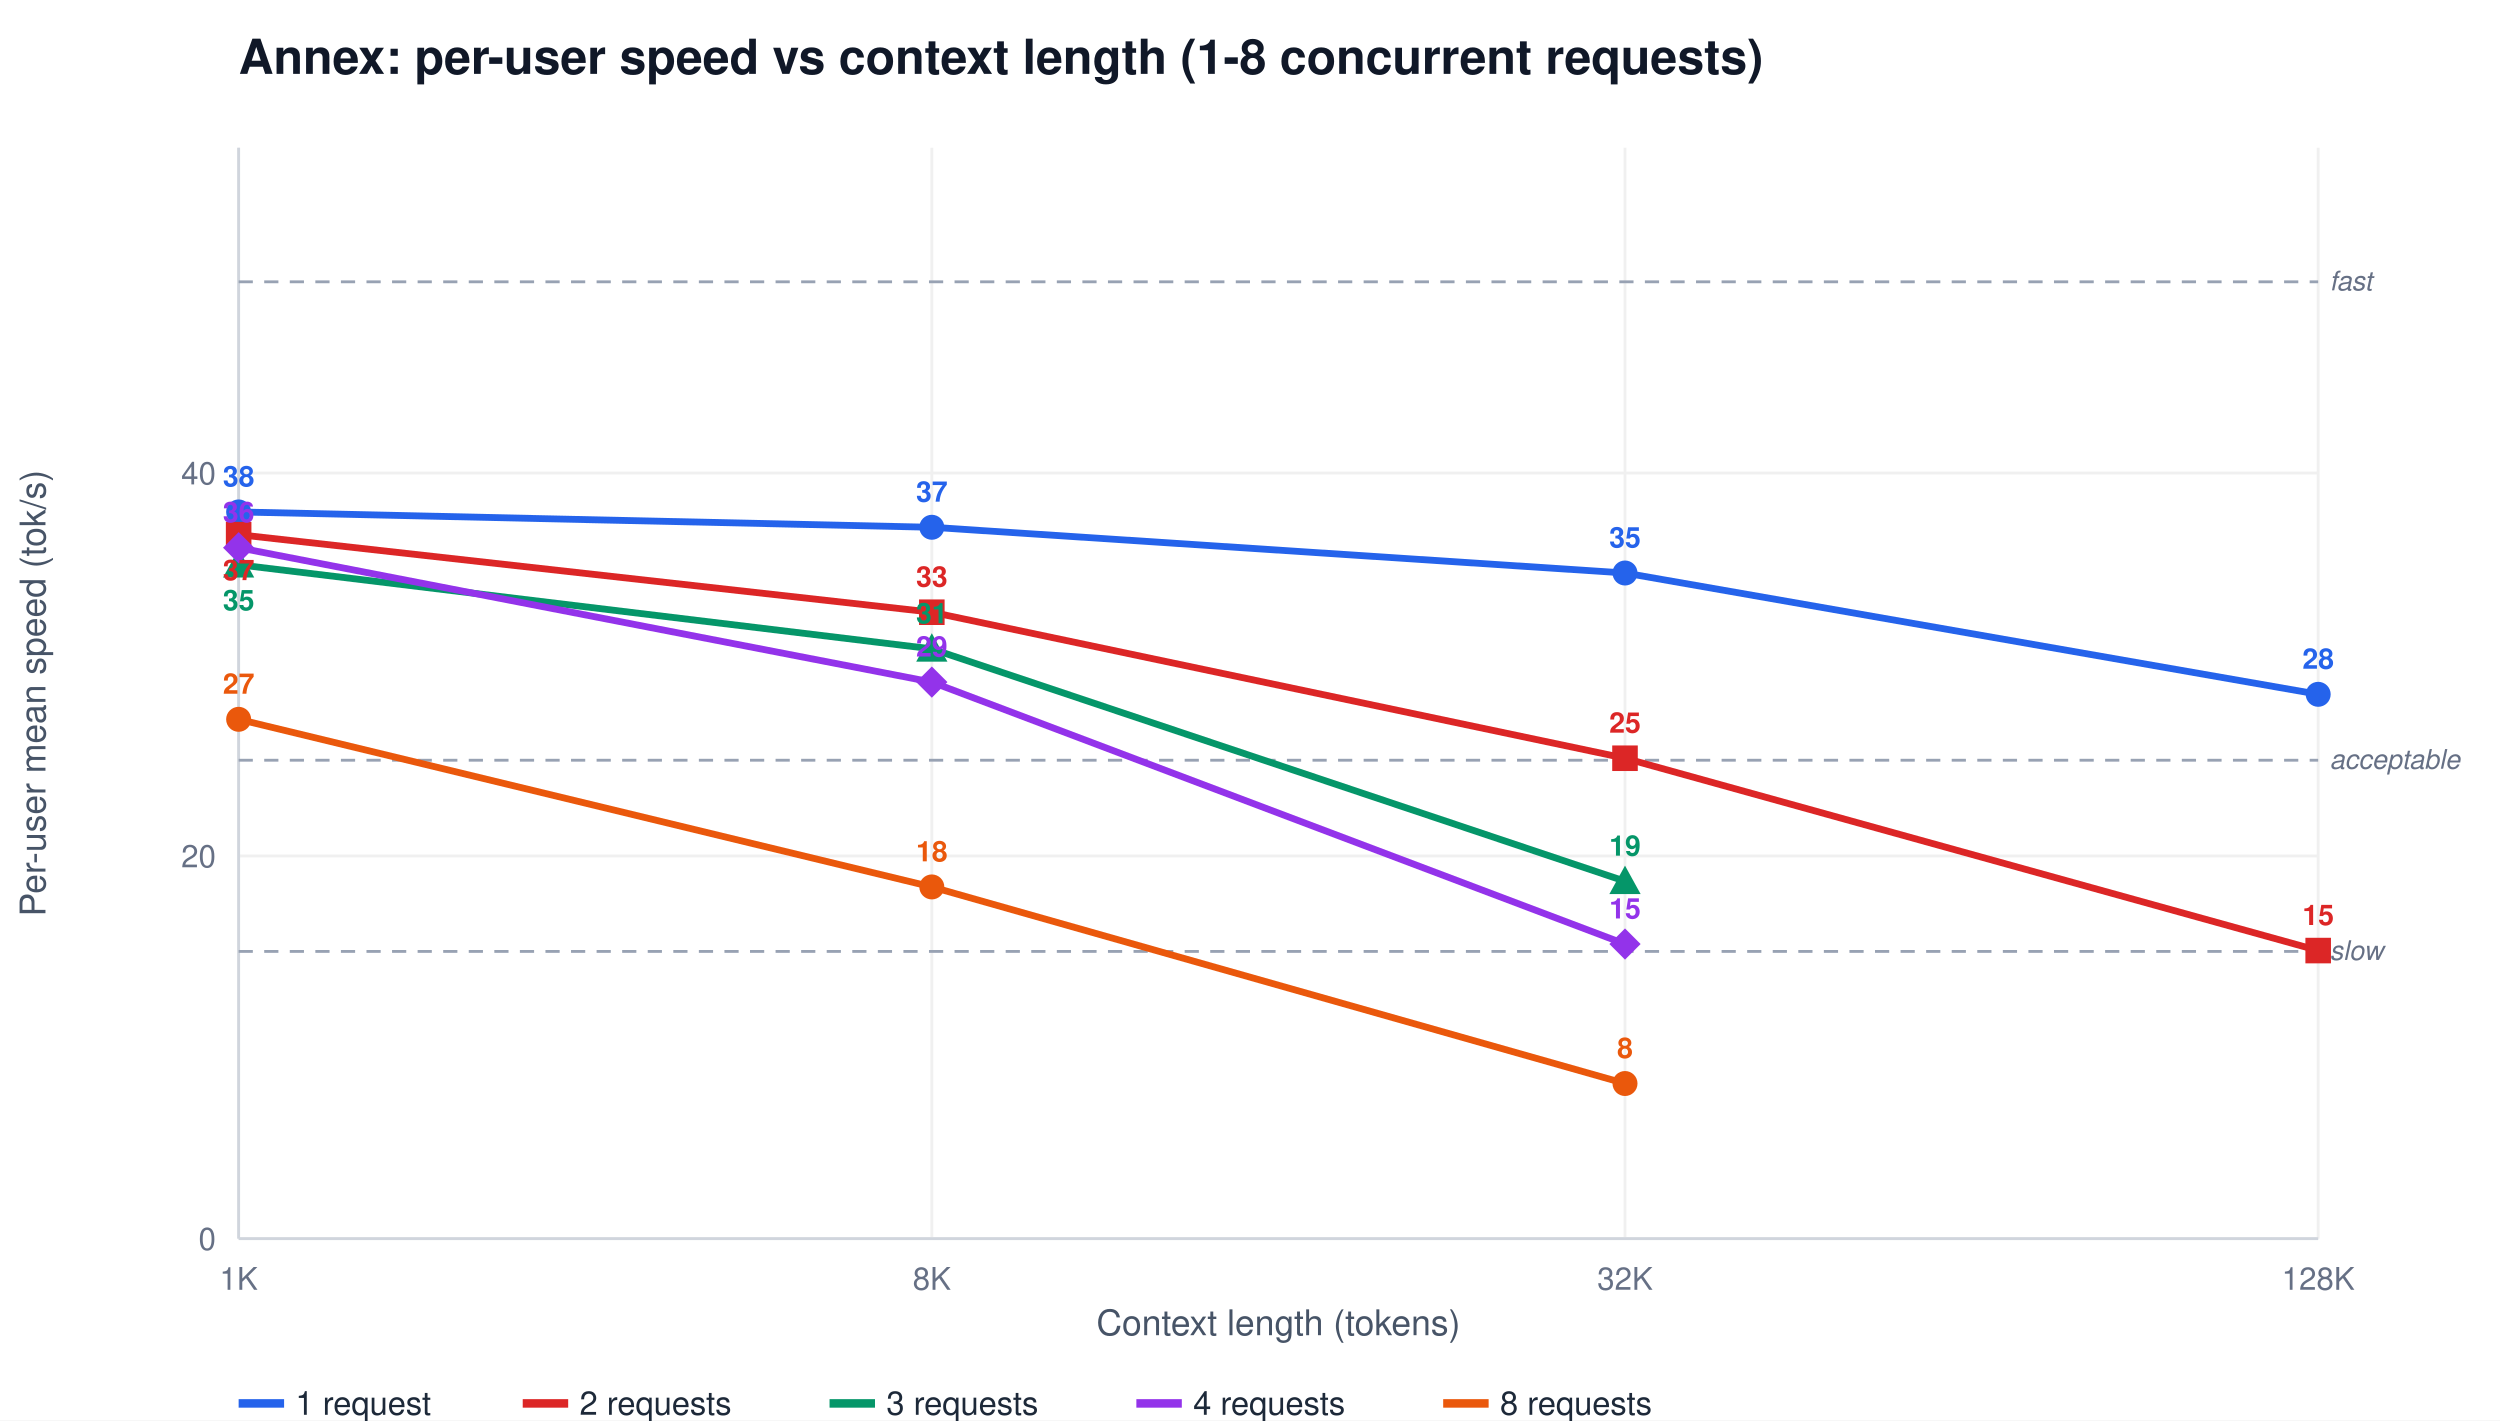
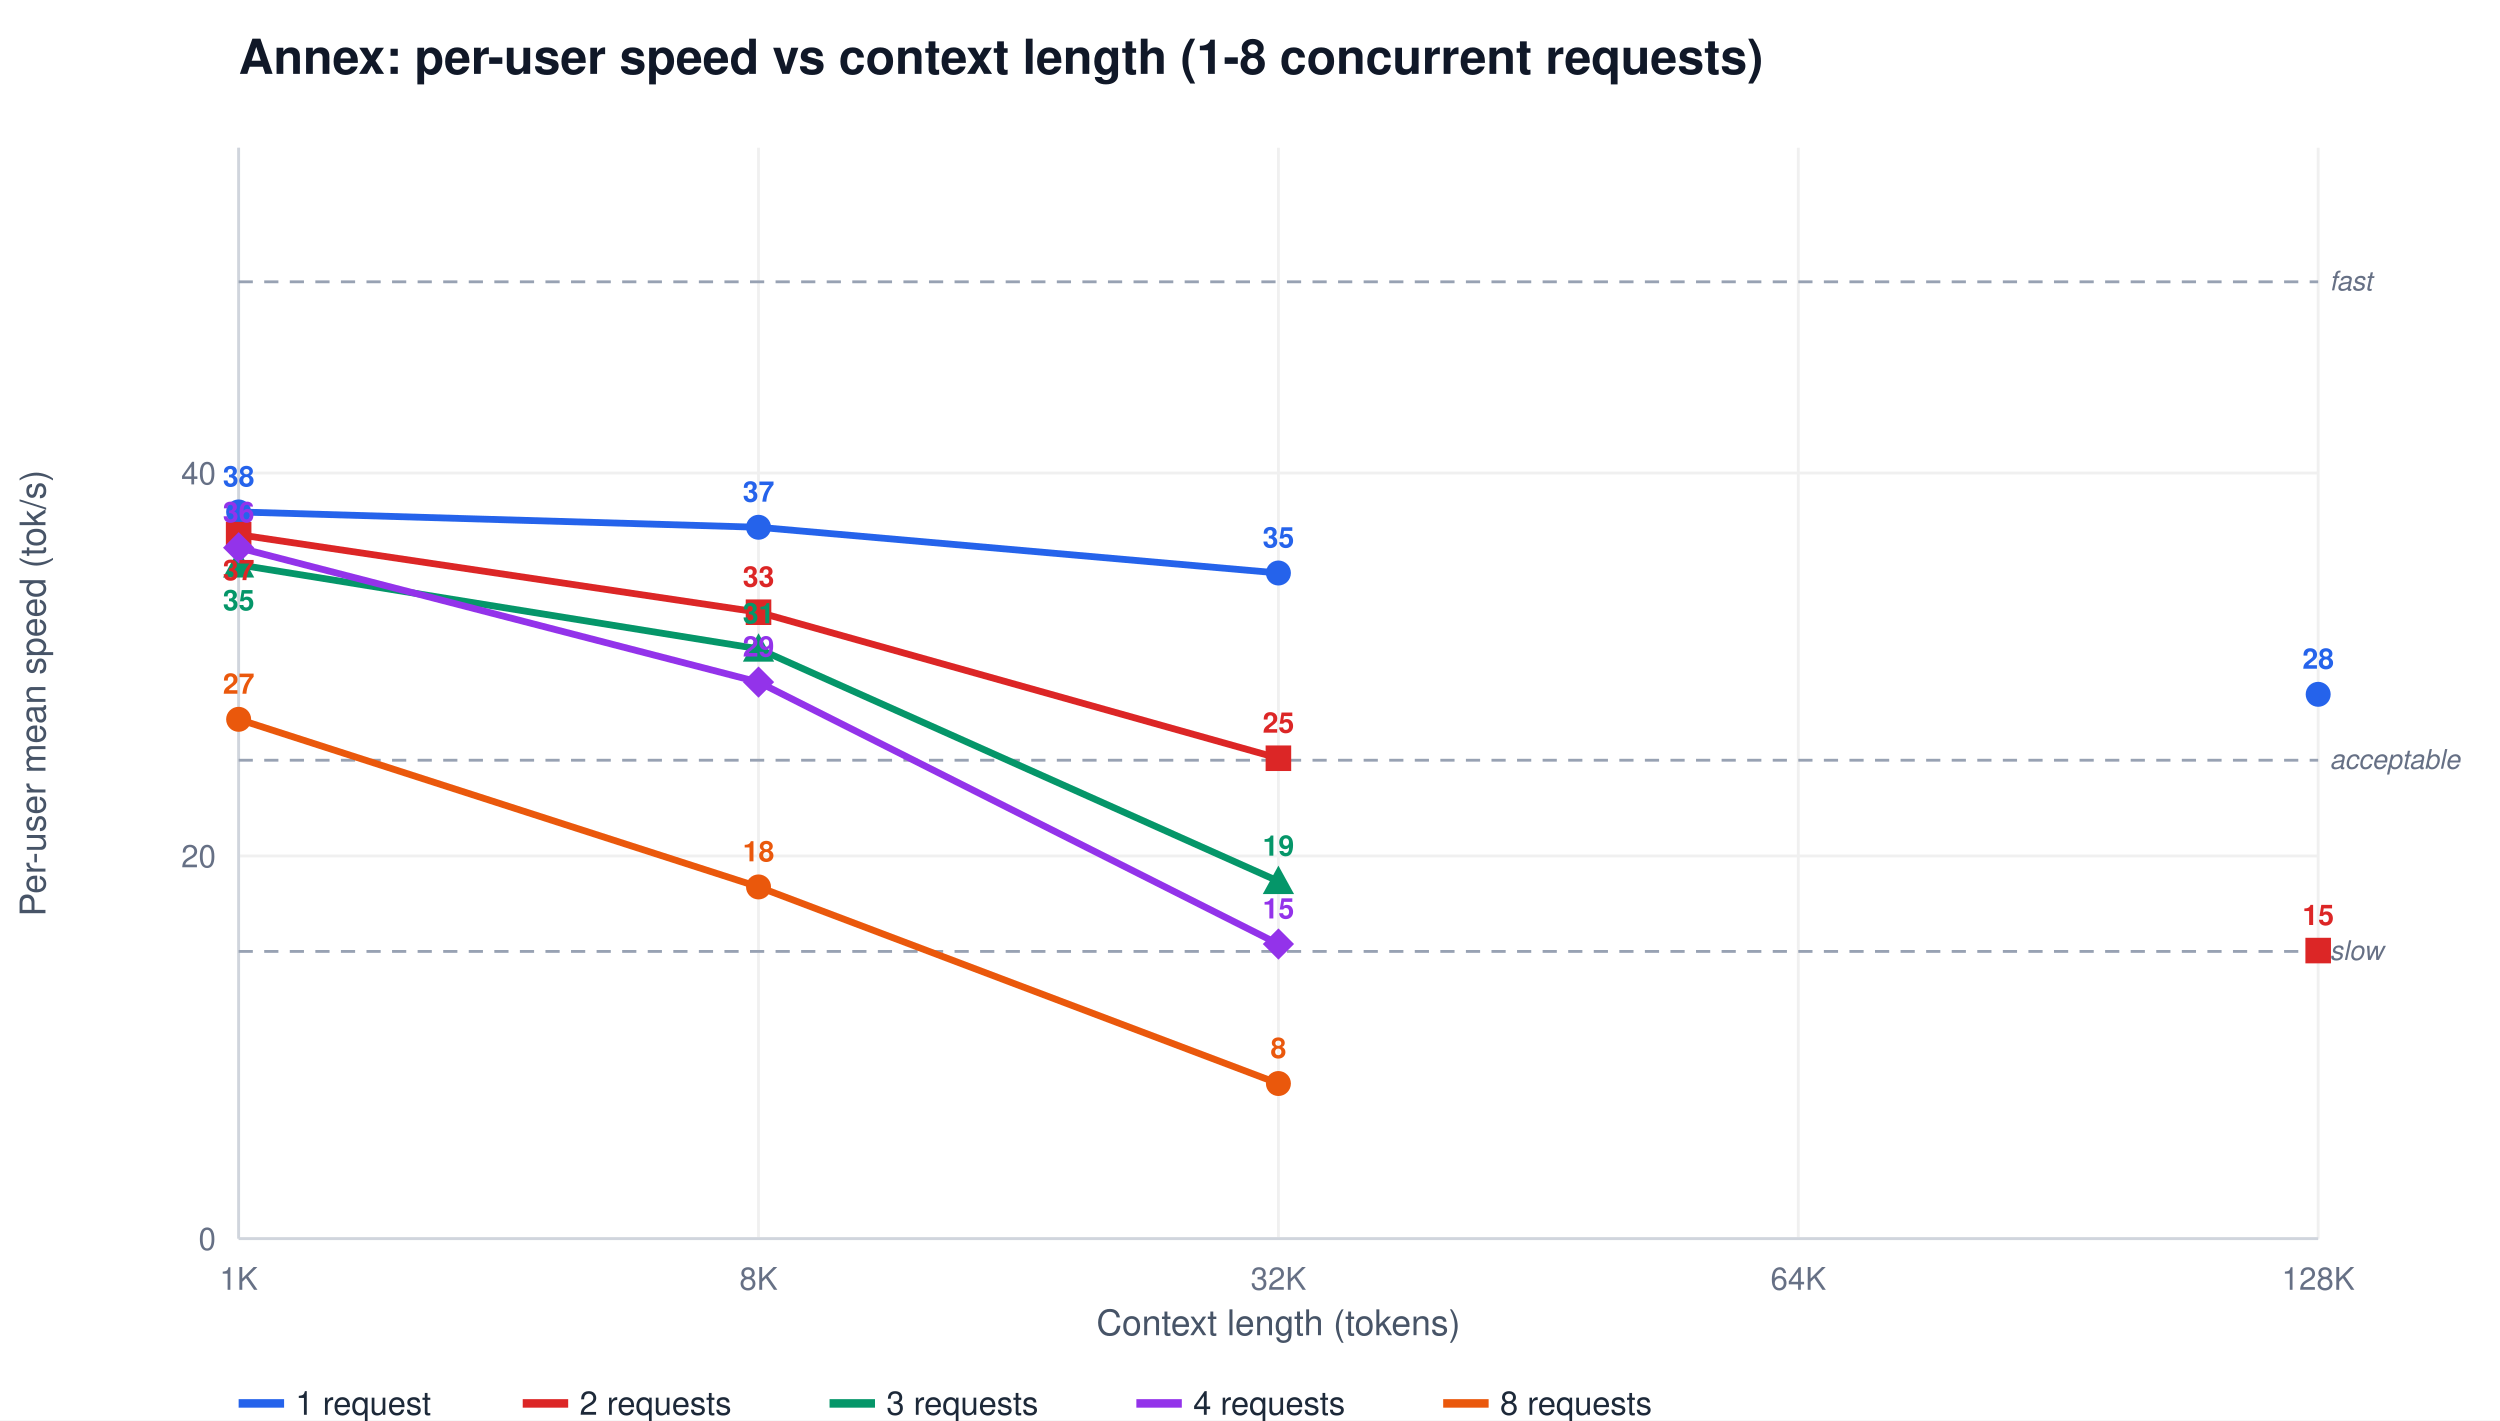
<svg xmlns="http://www.w3.org/2000/svg" width="880" height="500" viewBox="0 0 880 500" font-family="Segoe UI, Helvetica, Arial, sans-serif">
  <rect width="880" height="500" fill="#ffffff" />
  <text x="84" y="26" font-size="17" font-weight="600" fill="#101828">Annex: per-user speed vs context length (1-8 concurrent requests)</text>
  <line x1="84" y1="436.0" x2="816" y2="436.0" stroke="#f0f0f0" stroke-width="1" />
  <text x="76" y="440.0" font-size="11" fill="#667085" text-anchor="end">0</text>
  <line x1="84" y1="301.3" x2="816" y2="301.3" stroke="#f0f0f0" stroke-width="1" />
  <text x="76" y="305.3" font-size="11" fill="#667085" text-anchor="end">20</text>
  <line x1="84" y1="166.5" x2="816" y2="166.5" stroke="#f0f0f0" stroke-width="1" />
  <text x="76" y="170.5" font-size="11" fill="#667085" text-anchor="end">40</text>
  <line x1="84.0" y1="52" x2="84.0" y2="436" stroke="#f0f0f0" stroke-width="1" />
  <text x="84.0" y="454" font-size="11" fill="#667085" text-anchor="middle">1K</text>
-   <line x1="328.0" y1="52" x2="328.0" y2="436" stroke="#f0f0f0" stroke-width="1" />
-   <text x="328.0" y="454" font-size="11" fill="#667085" text-anchor="middle">8K</text>
-   <line x1="572.0" y1="52" x2="572.0" y2="436" stroke="#f0f0f0" stroke-width="1" />
-   <text x="572.0" y="454" font-size="11" fill="#667085" text-anchor="middle">32K</text>
+   <line x1="267.0" y1="52" x2="267.0" y2="436" stroke="#f0f0f0" stroke-width="1" />
+   <text x="267.0" y="454" font-size="11" fill="#667085" text-anchor="middle">8K</text>
+   <line x1="450.0" y1="52" x2="450.0" y2="436" stroke="#f0f0f0" stroke-width="1" />
+   <text x="450.0" y="454" font-size="11" fill="#667085" text-anchor="middle">32K</text>
+   <line x1="633.0" y1="52" x2="633.0" y2="436" stroke="#f0f0f0" stroke-width="1" />
+   <text x="633.0" y="454" font-size="11" fill="#667085" text-anchor="middle">64K</text>
  <line x1="816.0" y1="52" x2="816.0" y2="436" stroke="#f0f0f0" stroke-width="1" />
  <text x="816.0" y="454" font-size="11" fill="#667085" text-anchor="middle">128K</text>
  <line x1="84" y1="436" x2="816" y2="436" stroke="#d0d5dd" stroke-width="1" />
  <line x1="84" y1="52" x2="84" y2="436" stroke="#d0d5dd" stroke-width="1" />
  <line x1="84" y1="334.9" x2="816" y2="334.9" stroke="#98a2b3" stroke-width="1" stroke-dasharray="5 4" />
  <text x="820" y="337.9" font-size="9.5" fill="#667085" font-style="italic">slow</text>
  <line x1="84" y1="267.6" x2="816" y2="267.6" stroke="#98a2b3" stroke-width="1" stroke-dasharray="5 4" />
  <text x="820" y="270.6" font-size="9.5" fill="#667085" font-style="italic">acceptable</text>
  <line x1="84" y1="99.2" x2="816" y2="99.2" stroke="#98a2b3" stroke-width="1" stroke-dasharray="5 4" />
  <text x="820" y="102.2" font-size="9.5" fill="#667085" font-style="italic">fast</text>
-   <polyline points="84.0,180.2 328.0,185.6 572.0,201.7 816.0,244.4" fill="none" stroke="#2563eb" stroke-width="2.4" />
+   <polyline points="84.0,180.2 267.0,185.6 450.0,201.7" fill="none" stroke="#2563eb" stroke-width="2.4" />
  <circle cx="84.0" cy="180.2" r="4.4" fill="#2563eb" />
-   <circle cx="328.0" cy="185.6" r="4.4" fill="#2563eb" />
-   <circle cx="572.0" cy="201.7" r="4.4" fill="#2563eb" />
+   <circle cx="267.0" cy="185.6" r="4.4" fill="#2563eb" />
+   <circle cx="450.0" cy="201.7" r="4.4" fill="#2563eb" />
  <circle cx="816.0" cy="244.4" r="4.4" fill="#2563eb" />
-   <polyline points="84.0,188.2 328.0,215.5 572.0,266.9 816.0,334.6" fill="none" stroke="#dc2626" stroke-width="2.4" />
+   <polyline points="84.0,188.2 267.0,215.5 450.0,266.9" fill="none" stroke="#dc2626" stroke-width="2.4" />
  <rect x="79.5" y="183.7" width="9" height="9" fill="#dc2626" />
-   <rect x="323.5" y="211.0" width="9" height="9" fill="#dc2626" />
-   <rect x="567.5" y="262.4" width="9" height="9" fill="#dc2626" />
+   <rect x="262.5" y="211.0" width="9" height="9" fill="#dc2626" />
+   <rect x="445.5" y="262.4" width="9" height="9" fill="#dc2626" />
  <rect x="811.5" y="330.1" width="9" height="9" fill="#dc2626" />
-   <polyline points="84.0,198.8 328.0,228.4 572.0,310.2" fill="none" stroke="#059669" stroke-width="2.4" />
+   <polyline points="84.0,198.8 267.0,228.4 450.0,310.2" fill="none" stroke="#059669" stroke-width="2.4" />
  <polygon points="84.0,193.3 78.5,203.3 89.5,203.3" fill="#059669" />
-   <polygon points="328.0,222.9 322.5,232.9 333.5,232.9" fill="#059669" />
-   <polygon points="572.0,304.7 566.5,314.7 577.5,314.7" fill="#059669" />
-   <polyline points="84.0,192.8 328.0,240.1 572.0,332.3" fill="none" stroke="#9333ea" stroke-width="2.4" />
+   <polygon points="267.0,222.9 261.5,232.9 272.5,232.9" fill="#059669" />
+   <polygon points="450.0,304.7 444.5,314.7 455.5,314.7" fill="#059669" />
+   <polyline points="84.0,192.8 267.0,240.1 450.0,332.3" fill="none" stroke="#9333ea" stroke-width="2.4" />
  <polygon points="84.0,187.3 89.5,192.8 84.0,198.3 78.5,192.8" fill="#9333ea" />
-   <polygon points="328.0,234.6 333.5,240.1 328.0,245.6 322.5,240.1" fill="#9333ea" />
-   <polygon points="572.0,326.8 577.5,332.3 572.0,337.8 566.5,332.3" fill="#9333ea" />
-   <polyline points="84.0,253.2 328.0,312.2 572.0,381.4" fill="none" stroke="#ea580c" stroke-width="2.4" />
+   <polygon points="267.0,234.6 272.5,240.1 267.0,245.6 261.5,240.1" fill="#9333ea" />
+   <polygon points="450.0,326.8 455.5,332.3 450.0,337.8 444.5,332.3" fill="#9333ea" />
+   <polyline points="84.0,253.2 267.0,312.2 450.0,381.4" fill="none" stroke="#ea580c" stroke-width="2.4" />
  <circle cx="84.0" cy="253.2" r="4.4" fill="#ea580c" />
-   <circle cx="328.0" cy="312.2" r="4.4" fill="#ea580c" />
-   <circle cx="572.0" cy="381.4" r="4.4" fill="#ea580c" />
+   <circle cx="267.0" cy="312.2" r="4.4" fill="#ea580c" />
+   <circle cx="450.0" cy="381.4" r="4.4" fill="#ea580c" />
  <text x="84.0" y="171.2" font-size="10" fill="#2563eb" text-anchor="middle" font-weight="600">38</text>
  <text x="84.0" y="204.2" font-size="10" fill="#dc2626" text-anchor="middle" font-weight="600">37</text>
  <text x="84.0" y="183.8" font-size="10" fill="#9333ea" text-anchor="middle" font-weight="600">36</text>
  <text x="84.0" y="214.8" font-size="10" fill="#059669" text-anchor="middle" font-weight="600">35</text>
  <text x="84.0" y="244.2" font-size="10" fill="#ea580c" text-anchor="middle" font-weight="600">27</text>
-   <text x="328.0" y="176.6" font-size="10" fill="#2563eb" text-anchor="middle" font-weight="600">37</text>
-   <text x="328.0" y="206.5" font-size="10" fill="#dc2626" text-anchor="middle" font-weight="600">33</text>
-   <text x="328.0" y="219.4" font-size="10" fill="#059669" text-anchor="middle" font-weight="600">31</text>
-   <text x="328.0" y="231.1" font-size="10" fill="#9333ea" text-anchor="middle" font-weight="600">29</text>
-   <text x="328.0" y="303.2" font-size="10" fill="#ea580c" text-anchor="middle" font-weight="600">18</text>
-   <text x="572.0" y="192.7" font-size="10" fill="#2563eb" text-anchor="middle" font-weight="600">35</text>
-   <text x="572.0" y="257.9" font-size="10" fill="#dc2626" text-anchor="middle" font-weight="600">25</text>
-   <text x="572.0" y="301.2" font-size="10" fill="#059669" text-anchor="middle" font-weight="600">19</text>
-   <text x="572.0" y="323.3" font-size="10" fill="#9333ea" text-anchor="middle" font-weight="600">15</text>
-   <text x="572.0" y="372.4" font-size="10" fill="#ea580c" text-anchor="middle" font-weight="600">8</text>
+   <text x="267.0" y="176.6" font-size="10" fill="#2563eb" text-anchor="middle" font-weight="600">37</text>
+   <text x="267.0" y="206.5" font-size="10" fill="#dc2626" text-anchor="middle" font-weight="600">33</text>
+   <text x="267.0" y="219.4" font-size="10" fill="#059669" text-anchor="middle" font-weight="600">31</text>
+   <text x="267.0" y="231.1" font-size="10" fill="#9333ea" text-anchor="middle" font-weight="600">29</text>
+   <text x="267.0" y="303.2" font-size="10" fill="#ea580c" text-anchor="middle" font-weight="600">18</text>
+   <text x="450.0" y="192.7" font-size="10" fill="#2563eb" text-anchor="middle" font-weight="600">35</text>
+   <text x="450.0" y="257.9" font-size="10" fill="#dc2626" text-anchor="middle" font-weight="600">25</text>
+   <text x="450.0" y="301.2" font-size="10" fill="#059669" text-anchor="middle" font-weight="600">19</text>
+   <text x="450.0" y="323.3" font-size="10" fill="#9333ea" text-anchor="middle" font-weight="600">15</text>
+   <text x="450.0" y="372.4" font-size="10" fill="#ea580c" text-anchor="middle" font-weight="600">8</text>
  <text x="816.0" y="235.4" font-size="10" fill="#2563eb" text-anchor="middle" font-weight="600">28</text>
  <text x="816.0" y="325.6" font-size="10" fill="#dc2626" text-anchor="middle" font-weight="600">15</text>
  <line x1="84" y1="494" x2="100" y2="494" stroke="#2563eb" stroke-width="3" />
  <text x="104" y="498" font-size="11.5" fill="#1d2939">1 request</text>
  <line x1="184" y1="494" x2="200" y2="494" stroke="#dc2626" stroke-width="3" />
  <text x="204" y="498" font-size="11.5" fill="#1d2939">2 requests</text>
  <line x1="292" y1="494" x2="308" y2="494" stroke="#059669" stroke-width="3" />
  <text x="312" y="498" font-size="11.5" fill="#1d2939">3 requests</text>
  <line x1="400" y1="494" x2="416" y2="494" stroke="#9333ea" stroke-width="3" />
  <text x="420" y="498" font-size="11.5" fill="#1d2939">4 requests</text>
  <line x1="508" y1="494" x2="524" y2="494" stroke="#ea580c" stroke-width="3" />
  <text x="528" y="498" font-size="11.5" fill="#1d2939">8 requests</text>
  <text x="450" y="470" font-size="12.5" fill="#475467" text-anchor="middle">Context length (tokens)</text>
  <text x="16" y="244" font-size="12.5" fill="#475467" text-anchor="middle" transform="rotate(-90 16 244)">Per-user mean speed (tok/s)</text>
</svg>
